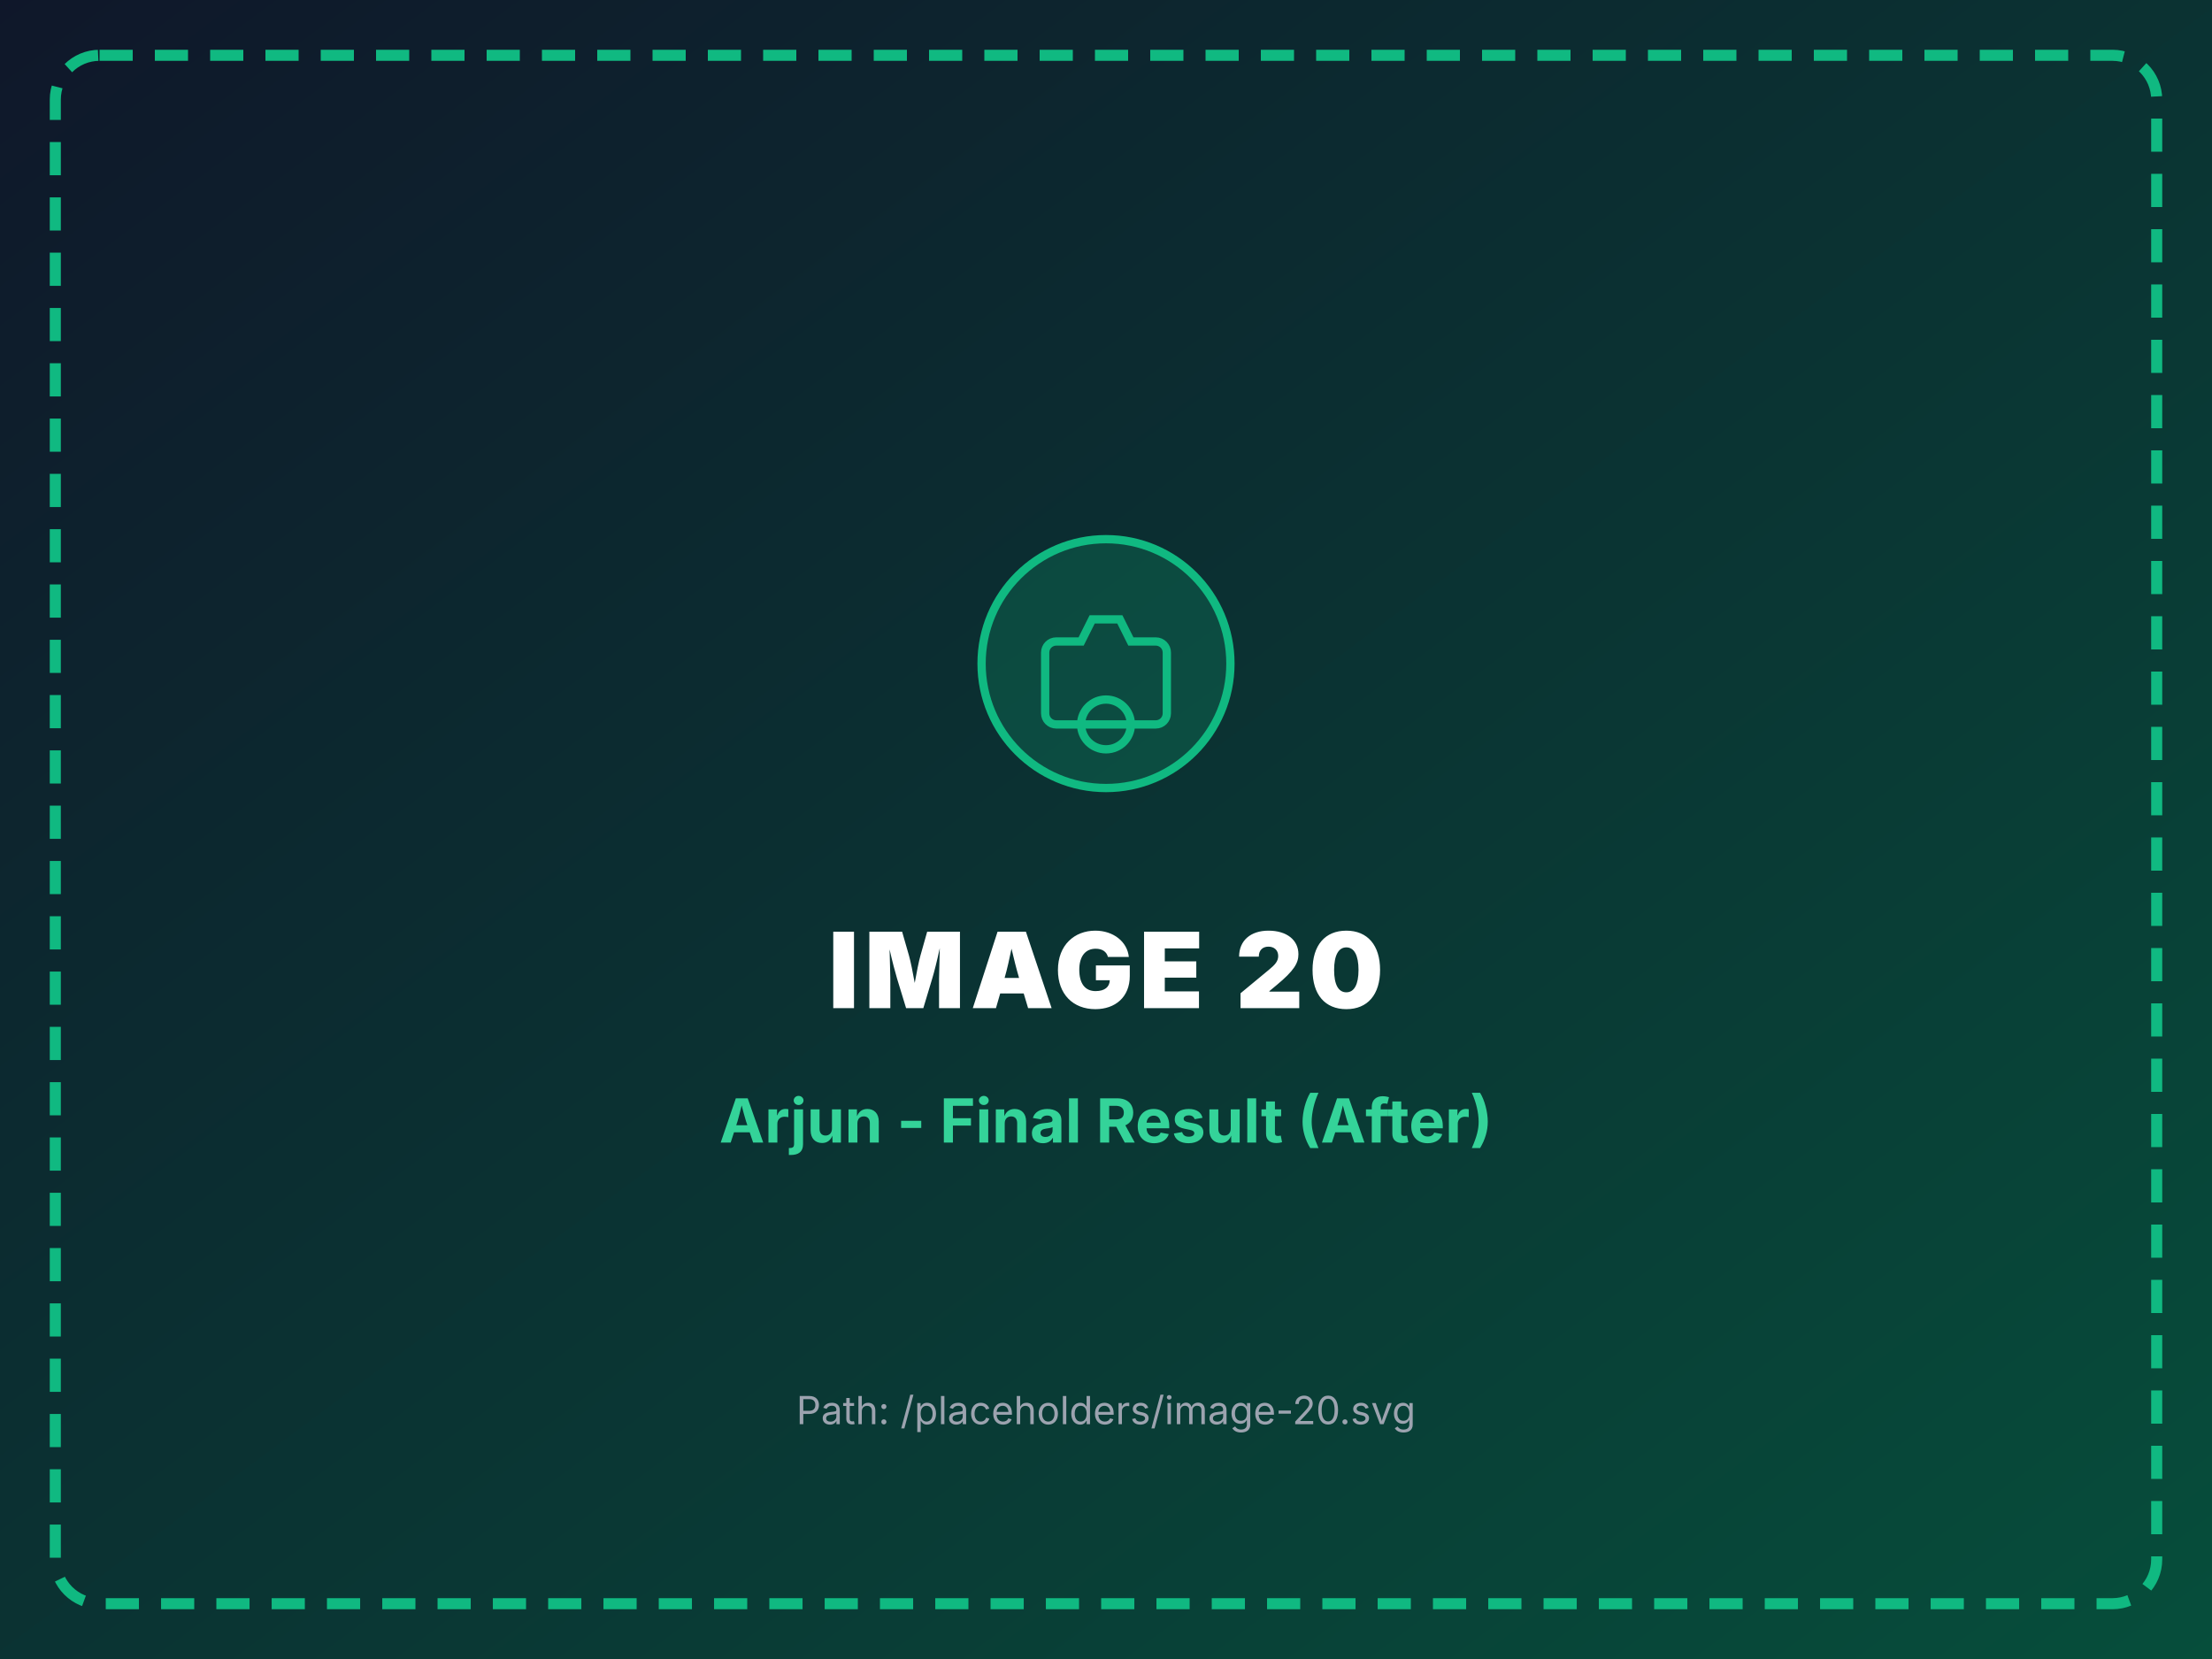
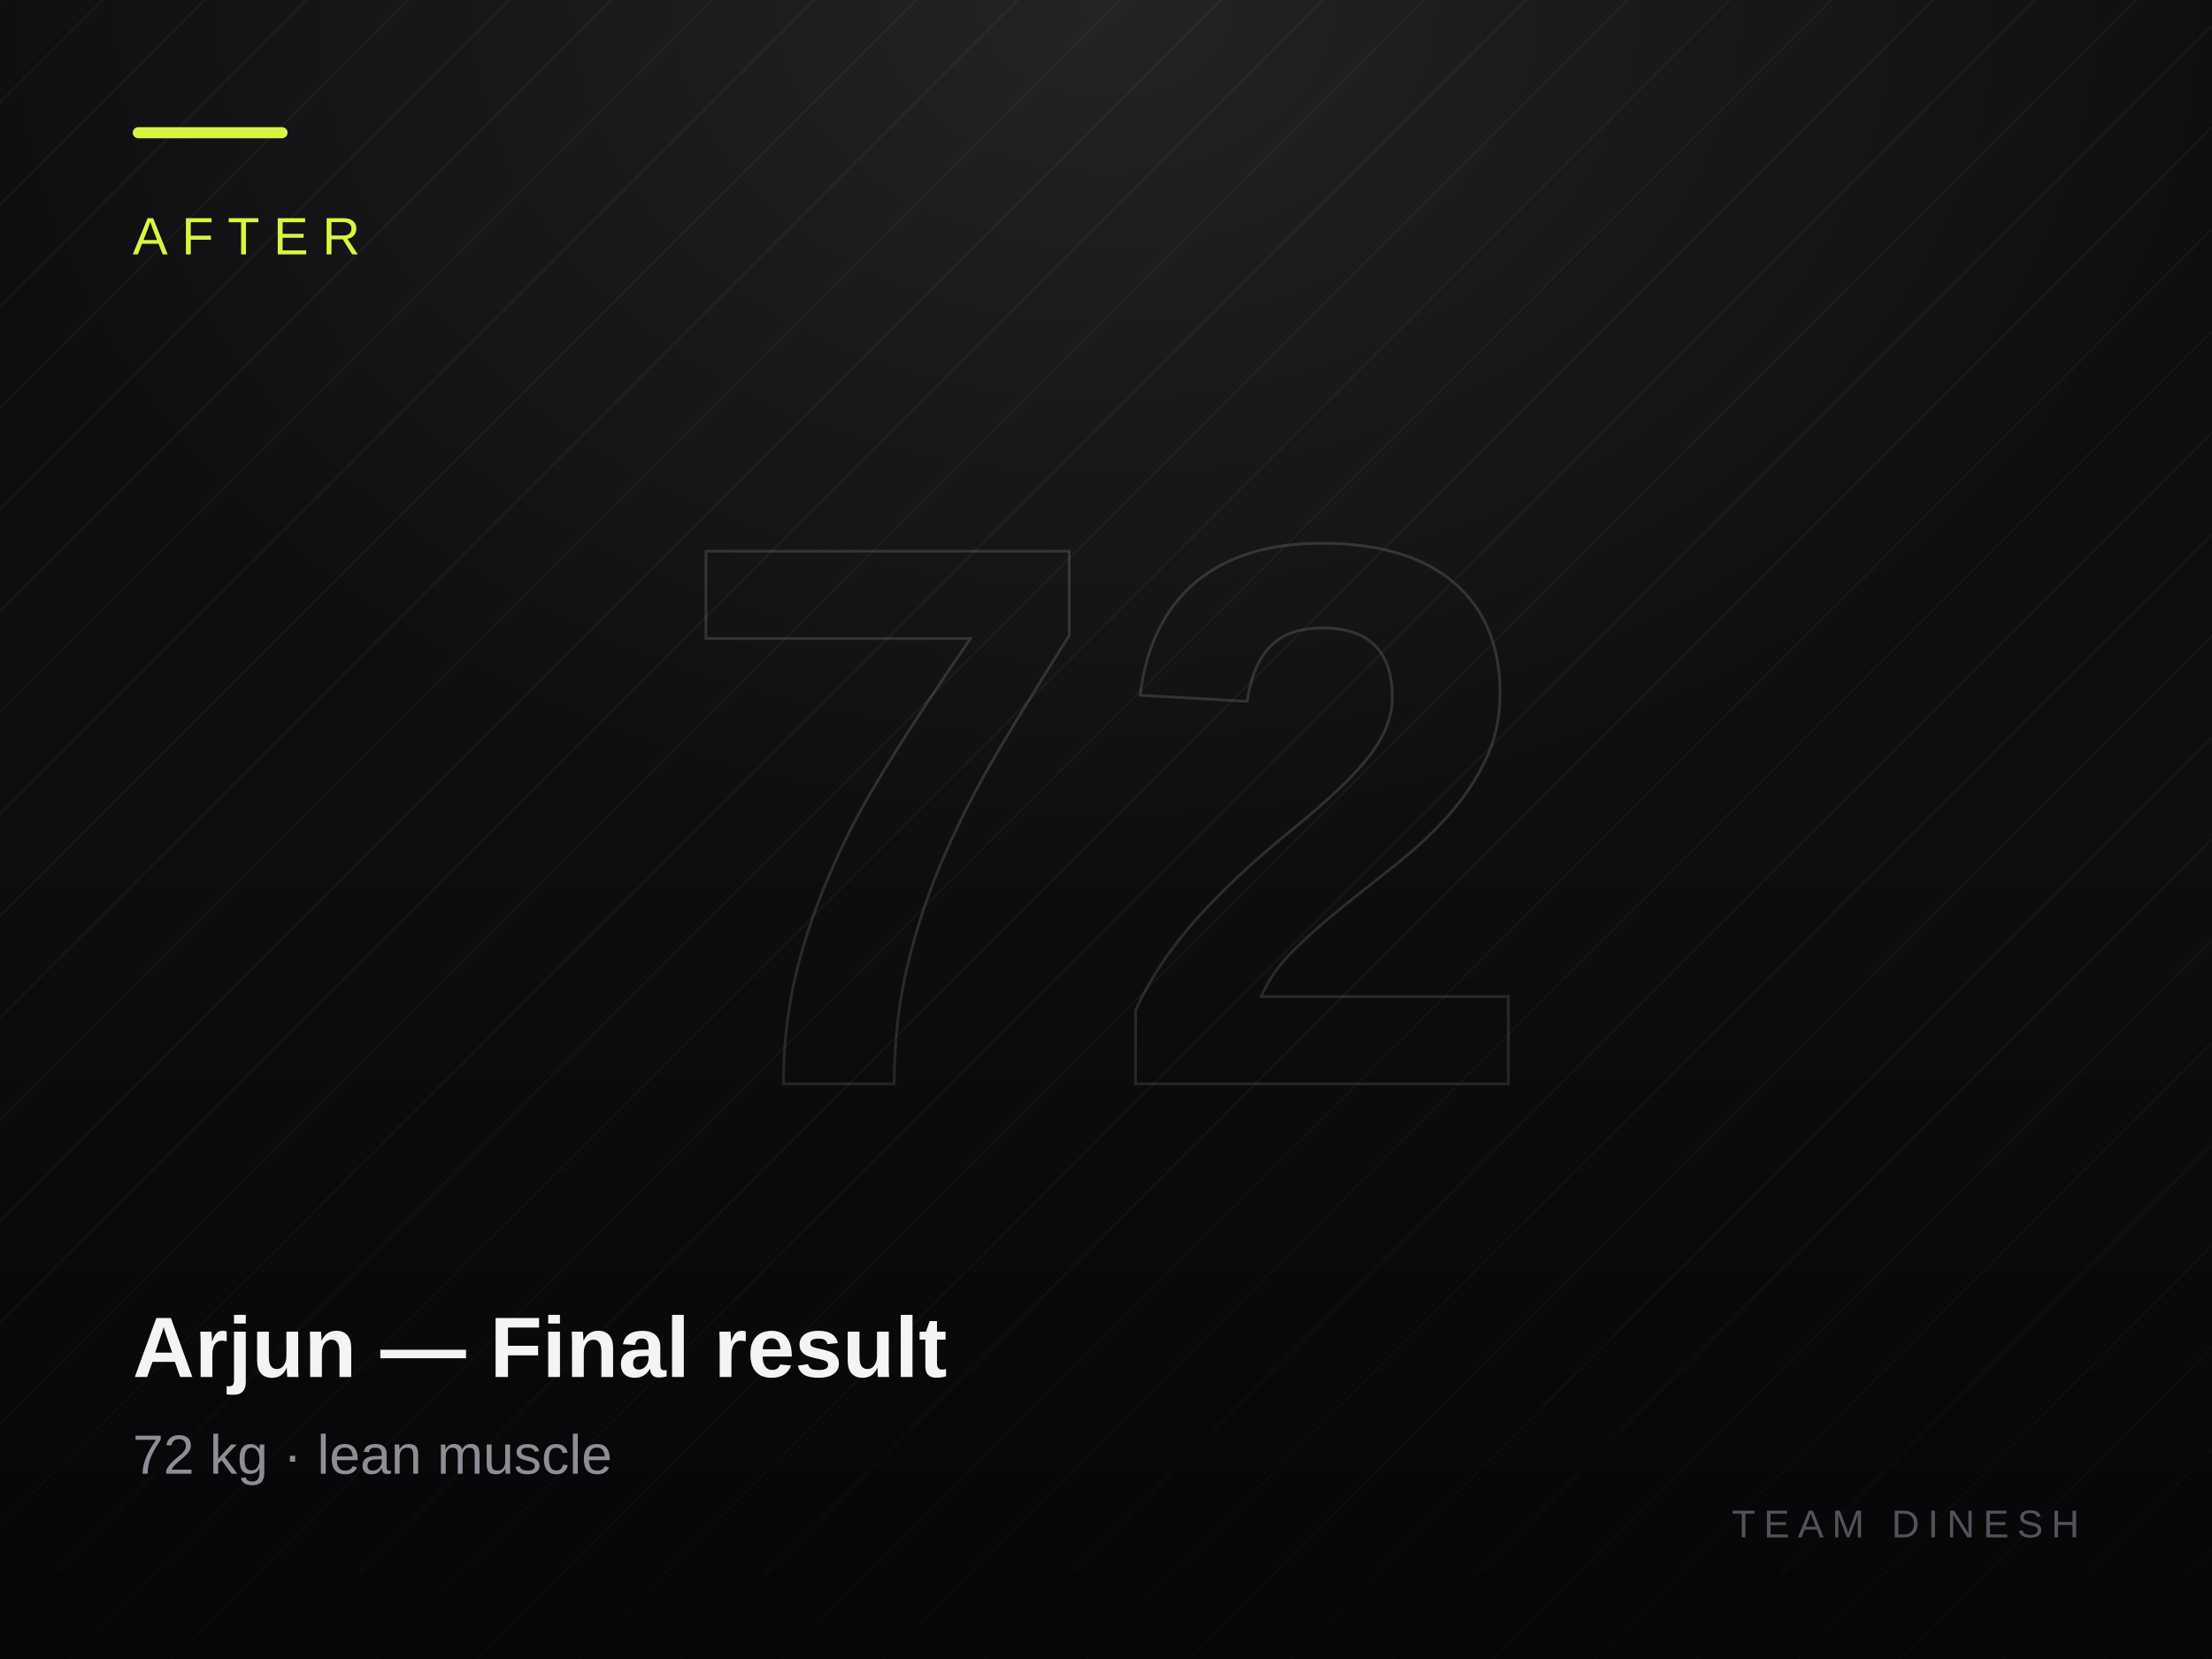
<svg xmlns="http://www.w3.org/2000/svg" width="800" height="600" viewBox="0 0 800 600">
  <defs>
-     <linearGradient id="bg-20" x1="0%" y1="0%" x2="100%" y2="100%">
-       <stop offset="0%" stop-color="#0f172a" />
-       <stop offset="100%" stop-color="#064e3b" />
+     <radialGradient id="glow" cx="50%" cy="0%" r="95%">
+       <stop offset="0%" stop-color="#ffffff" stop-opacity="0.09" />
+       <stop offset="55%" stop-color="#ffffff" stop-opacity="0" />
+     </radialGradient>
+     <pattern id="lines" width="26" height="26" patternTransform="rotate(45)" patternUnits="userSpaceOnUse">
+       <line x1="0" y1="0" x2="0" y2="26" stroke="#ffffff" stroke-opacity="0.05" stroke-width="1" />
+     </pattern>
+     <linearGradient id="vig" x1="0" y1="0" x2="0" y2="1">
+       <stop offset="50%" stop-color="#000000" stop-opacity="0" />
+       <stop offset="100%" stop-color="#000000" stop-opacity="0.6" />
    </linearGradient>
  </defs>
-   <rect width="100%" height="100%" fill="url(#bg-20)" />
-   <rect x="20" y="20" width="760" height="560" rx="16" fill="none" stroke="#10b981" stroke-width="4" stroke-dasharray="12 8" />
-   <g transform="translate(400, 240)" text-anchor="middle">
-     <circle r="45" fill="#10b981" fill-opacity="0.2" stroke="#10b981" stroke-width="3" />
-     <path d="M-18 -8 h9 l4 -8 h10 l4 8 h9 a4 4 0 0 1 4 4 v22 a4 4 0 0 1 -4 4 h-36 a4 4 0 0 1 -4 -4 v-22 a4 4 0 0 1 4 -4 z M 0 13 a9 9 0 1 0 0.001 0" fill="none" stroke="#10b981" stroke-width="3" />
-   </g>
-   <text x="50%" y="350" dominant-baseline="middle" text-anchor="middle" font-family="system-ui, -apple-system, sans-serif" font-size="38" font-weight="900" fill="#ffffff" letter-spacing="2">
-     IMAGE 20
-   </text>
-   <text x="50%" y="405" dominant-baseline="middle" text-anchor="middle" font-family="system-ui, -apple-system, sans-serif" font-size="22" font-weight="700" fill="#34d399">
-     Arjun - Final Result (After)
-   </text>
-   <text x="50%" y="510" dominant-baseline="middle" text-anchor="middle" font-family="system-ui, -apple-system, sans-serif" font-size="14" fill="#9ca3af">
-     Path: /placeholders/image-20.svg
-   </text>
+   <rect width="800" height="600" fill="#0e0e11" />
+   <rect width="800" height="600" fill="url(#glow)" />
+   <rect width="800" height="600" fill="url(#lines)" />
+   <text x="400" y="392" text-anchor="middle" font-family="'Arial Narrow', Arial, Helvetica, sans-serif" font-weight="900" font-size="280" letter-spacing="2" fill="none" stroke="#ffffff" stroke-opacity="0.14">72</text>
+   <rect width="800" height="600" fill="url(#vig)" />
+   <rect x="48" y="46" width="56" height="4" rx="2" fill="#d7f542" />
+   <text x="48" y="92" font-family="Arial, Helvetica, sans-serif" font-size="19" letter-spacing="5" fill="#d7f542">AFTER</text>
+   <text x="48" y="498" font-family="Arial, Helvetica, sans-serif" font-size="31" font-weight="700" fill="#f4f4f5">Arjun — Final result</text>
+   <text x="48" y="533" font-family="Arial, Helvetica, sans-serif" font-size="20" fill="#8e8e96">72 kg · lean muscle</text>
+   <text x="752" y="556" text-anchor="end" font-family="Arial, Helvetica, sans-serif" font-size="14" letter-spacing="3" fill="#52525b">TEAM DINESH</text>
</svg>
